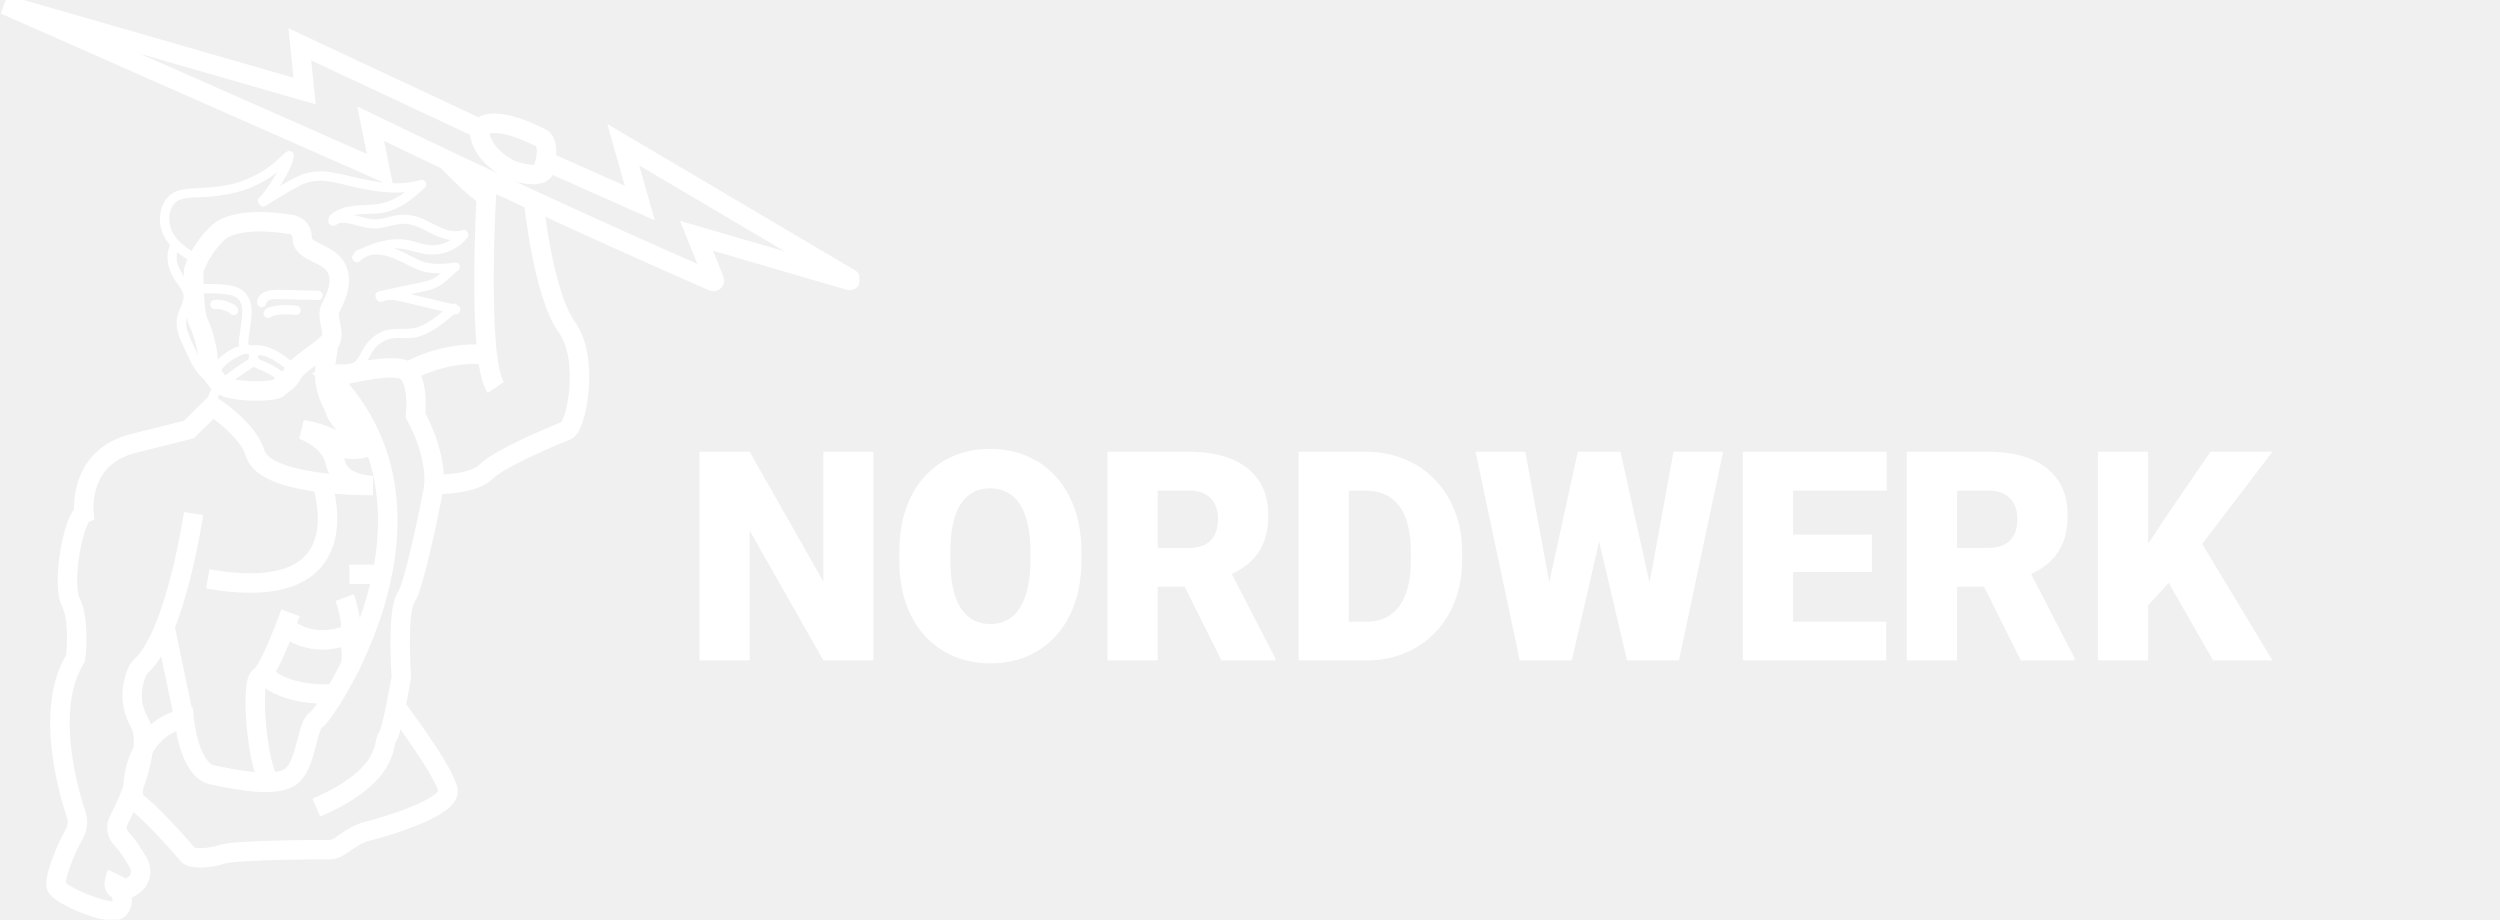
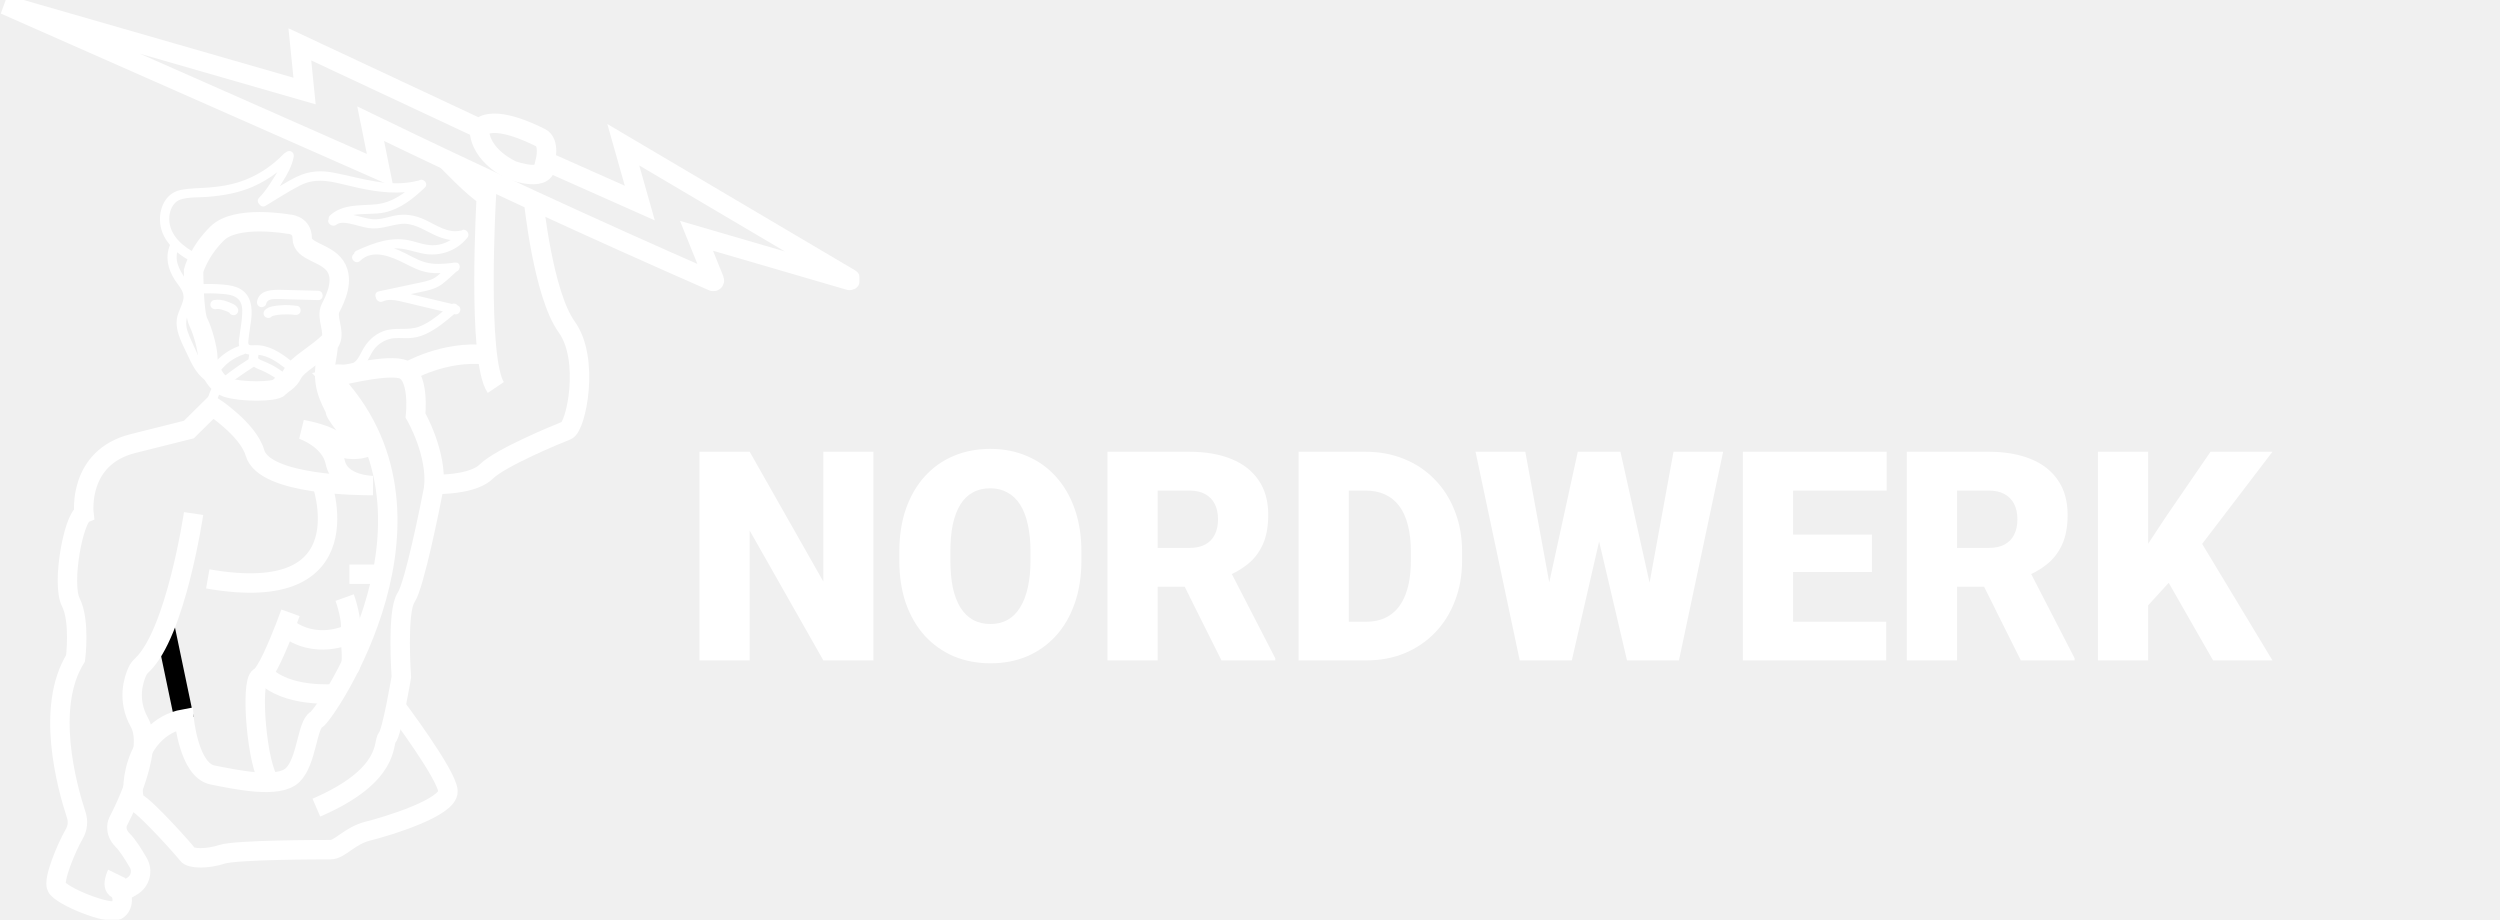
<svg xmlns="http://www.w3.org/2000/svg" width="193" height="71" viewBox="0 0 193 71" fill="none">
  <mask id="mask0_127_755" style="mask-type:luminance" maskUnits="userSpaceOnUse" x="0" y="0" width="67" height="71">
    <path d="M66.344 0H0V71H66.344V0Z" fill="white" />
  </mask>
  <g mask="url(#mask0_127_755)">
    <path d="M24.558 22.446C23.647 22.424 22.739 22.403 21.828 22.378C21.102 22.36 20.02 22.338 19.848 23.257C19.812 23.448 19.903 23.646 20.104 23.7C20.282 23.747 20.516 23.643 20.552 23.448C20.607 23.16 20.909 23.098 21.172 23.087C21.533 23.073 21.897 23.098 22.258 23.109C23.027 23.127 23.793 23.145 24.562 23.167C25.028 23.181 25.028 22.46 24.558 22.446Z" fill="white" />
    <path d="M35.618 17.804C35.596 17.804 35.581 17.8 35.559 17.804C34.586 18.024 33.711 17.397 32.88 17C32.064 16.611 31.284 16.467 30.387 16.662C29.949 16.755 29.516 16.907 29.064 16.928C28.601 16.953 28.152 16.813 27.707 16.698C27.565 16.662 27.416 16.625 27.267 16.593C28.072 16.467 28.965 16.564 29.716 16.395C30.926 16.121 31.925 15.317 32.796 14.481C33.117 14.171 32.665 13.703 32.33 13.94C32.319 13.944 32.312 13.94 32.304 13.94C30.081 14.521 27.955 13.76 25.787 13.335C24.784 13.137 23.865 13.191 22.939 13.634C22.48 13.854 22.035 14.11 21.598 14.377C21.664 14.272 21.733 14.168 21.799 14.059C22.181 13.457 22.539 12.82 22.673 12.113C22.71 11.922 22.619 11.724 22.418 11.67C22.291 11.634 22.138 11.684 22.046 11.782C21.999 11.8 21.955 11.828 21.912 11.872C20.946 12.881 19.75 13.649 18.408 14.07C17.687 14.297 16.947 14.405 16.196 14.47C15.448 14.535 14.654 14.517 13.918 14.672C12.649 14.942 12.175 16.355 12.405 17.494C12.514 18.035 12.777 18.507 13.123 18.914C12.74 19.844 12.959 20.77 13.495 21.613C13.797 22.086 14.275 22.511 14.151 23.116C14.045 23.628 13.739 24.075 13.659 24.598C13.498 25.632 14.162 26.688 14.574 27.6C14.982 28.501 15.518 29.377 16.52 29.683C16.207 30.155 16.024 30.689 15.963 31.247C15.951 31.334 16.01 31.445 16.068 31.503C16.13 31.564 16.236 31.611 16.327 31.608C16.422 31.604 16.52 31.572 16.586 31.503C16.655 31.427 16.681 31.348 16.692 31.247C16.692 31.236 16.695 31.229 16.695 31.218C16.703 31.186 16.706 31.153 16.713 31.121C16.724 31.063 16.735 31.006 16.75 30.952C16.779 30.829 16.816 30.71 16.859 30.595C16.87 30.566 16.878 30.526 16.896 30.501C16.878 30.544 16.874 30.555 16.885 30.53C16.888 30.519 16.896 30.508 16.899 30.497C16.925 30.436 16.958 30.378 16.987 30.317C17.045 30.206 17.111 30.101 17.18 29.997C17.198 29.968 17.206 29.935 17.216 29.903C17.315 29.906 17.413 29.87 17.497 29.805C17.96 29.431 18.43 29.081 18.933 28.746C19.057 28.663 19.178 28.584 19.302 28.504C19.4 28.44 19.506 28.378 19.6 28.31C19.721 28.389 19.852 28.454 19.987 28.508C20.027 28.526 20.071 28.541 20.111 28.558C20.129 28.566 20.144 28.573 20.162 28.58C20.166 28.584 20.202 28.598 20.209 28.602C20.308 28.645 20.402 28.688 20.497 28.735C20.679 28.825 20.862 28.926 21.033 29.034C21.124 29.092 21.212 29.15 21.299 29.207C21.347 29.24 21.39 29.272 21.434 29.305C21.452 29.319 21.474 29.333 21.492 29.348C21.496 29.348 21.492 29.348 21.496 29.348C21.5 29.351 21.507 29.355 21.521 29.369C21.547 29.391 21.58 29.405 21.609 29.42C21.266 29.532 21.299 30.116 21.726 30.116C22.119 30.116 22.178 29.614 21.912 29.449C21.955 29.431 21.999 29.405 22.035 29.366C22.072 29.326 22.101 29.272 22.116 29.218C22.123 29.225 22.13 29.236 22.141 29.24C22.17 29.25 22.2 29.265 22.229 29.276C22.294 29.294 22.356 29.294 22.422 29.276C22.429 29.272 22.436 29.268 22.44 29.268C22.462 29.265 22.488 29.261 22.509 29.258C22.571 29.24 22.626 29.211 22.67 29.164C22.688 29.139 22.706 29.117 22.728 29.092C22.761 29.034 22.779 28.977 22.779 28.912V28.858C22.779 28.847 22.772 28.836 22.772 28.822C22.772 28.822 22.772 28.822 22.772 28.818C22.776 28.814 22.779 28.807 22.783 28.803C22.816 28.746 22.834 28.688 22.834 28.623L22.819 28.526C22.819 28.522 22.816 28.519 22.816 28.519C22.816 28.515 22.816 28.508 22.819 28.504C22.834 28.457 22.837 28.407 22.827 28.36C22.827 28.353 22.823 28.349 22.819 28.342C22.845 28.241 22.819 28.13 22.706 28.04C21.93 27.427 21.091 26.785 20.074 26.663C19.859 26.637 19.648 26.652 19.433 26.656C19.137 26.663 19.156 26.529 19.178 26.273C19.225 25.729 19.334 25.185 19.396 24.641C19.495 23.769 19.4 22.803 18.558 22.313C18.168 22.086 17.712 22.014 17.267 21.974C16.662 21.916 16.05 21.913 15.441 21.941C14.975 21.963 14.971 22.684 15.441 22.662C16.014 22.637 16.59 22.641 17.162 22.688C17.57 22.72 18.044 22.777 18.361 23.059C18.7 23.361 18.722 23.852 18.696 24.273C18.671 24.778 18.58 25.286 18.511 25.787C18.47 26.082 18.398 26.41 18.459 26.713C17.534 27.045 16.735 27.675 16.21 28.504C16.174 28.562 16.163 28.634 16.17 28.703C15.631 28.277 15.343 27.564 15.069 26.948C14.869 26.501 14.643 26.054 14.486 25.589C14.304 25.059 14.359 24.619 14.559 24.108C14.891 23.271 15.059 22.597 14.512 21.808C14.02 21.102 13.473 20.331 13.681 19.473C14.027 19.761 14.413 20.006 14.811 20.208C15.226 20.421 15.598 19.797 15.179 19.584C14.133 19.051 13.09 18.186 13.065 16.928C13.054 16.319 13.32 15.598 13.958 15.396C14.585 15.198 15.365 15.252 16.021 15.198C17.231 15.101 18.387 14.903 19.506 14.42C20.187 14.124 20.825 13.742 21.409 13.292C21.332 13.425 21.248 13.558 21.164 13.688C20.814 14.24 20.472 14.798 20.005 15.263C19.837 15.432 19.888 15.645 20.023 15.771C20.118 15.919 20.304 16.006 20.497 15.89C21.379 15.364 22.247 14.787 23.162 14.319C24.248 13.764 25.28 13.933 26.421 14.214C28.003 14.604 29.636 14.971 31.258 14.838C30.595 15.324 29.862 15.696 29.009 15.775C27.78 15.89 26.472 15.735 25.484 16.625C25.386 16.716 25.36 16.82 25.378 16.917C25.192 17.206 25.644 17.595 25.976 17.339C26.311 17.08 26.938 17.245 27.299 17.332C27.682 17.426 28.061 17.544 28.451 17.606C29.319 17.735 30.062 17.404 30.901 17.292C31.834 17.17 32.603 17.681 33.401 18.071C33.85 18.291 34.313 18.467 34.794 18.528C34.535 18.687 34.247 18.809 33.937 18.878C33.197 19.044 32.53 18.802 31.823 18.611C30.299 18.204 28.892 18.727 27.518 19.354C27.401 19.408 27.347 19.494 27.336 19.588C27.321 19.602 27.303 19.613 27.288 19.628C26.953 19.956 27.471 20.464 27.802 20.136C28.79 19.17 30.259 19.833 31.287 20.356C31.856 20.644 32.425 20.936 33.066 21.037C33.383 21.087 33.697 21.095 34.014 21.087C33.923 21.167 33.839 21.246 33.744 21.318C33.35 21.628 32.895 21.714 32.413 21.819C31.356 22.042 30.296 22.266 29.238 22.493C28.983 22.547 28.936 22.781 29.016 22.965C29.049 23.185 29.293 23.394 29.567 23.268C29.953 23.087 30.398 23.152 30.799 23.235C31.269 23.333 31.732 23.455 32.199 23.567C32.862 23.726 33.525 23.884 34.189 24.039C33.631 24.508 33.026 24.962 32.363 25.214C31.466 25.556 30.482 25.221 29.574 25.574C28.845 25.859 28.327 26.392 27.963 27.07C27.755 27.456 27.533 28.007 27.051 28.122C26.618 28.227 26.177 28.058 25.735 28.173C25.721 28.177 25.703 28.177 25.688 28.18C25.571 28.173 25.466 28.205 25.342 28.299C25.043 28.53 25.327 28.908 25.641 28.89C25.735 28.912 25.808 28.922 25.925 28.901C25.969 28.894 26.009 28.872 26.045 28.843C26.439 28.786 26.851 28.919 27.248 28.818C27.635 28.721 27.941 28.454 28.174 28.148C28.455 27.776 28.604 27.329 28.885 26.962C29.169 26.591 29.578 26.317 30.029 26.183C30.529 26.036 31.047 26.122 31.557 26.104C32.005 26.086 32.425 25.989 32.836 25.801C33.649 25.434 34.382 24.835 35.064 24.248C35.075 24.252 35.086 24.252 35.093 24.255C35.527 24.36 35.716 23.74 35.341 23.585C35.239 23.462 35.064 23.394 34.896 23.466C33.952 23.242 33.008 23.015 32.06 22.792C31.943 22.763 31.827 22.734 31.71 22.706C32.082 22.626 32.454 22.55 32.825 22.468C33.31 22.363 33.755 22.219 34.152 21.916C34.532 21.624 34.878 21.293 35.231 20.968C35.603 20.839 35.581 20.226 35.148 20.273C35.144 20.273 35.137 20.273 35.133 20.276C35.067 20.262 34.998 20.269 34.929 20.298C34.236 20.377 33.525 20.439 32.847 20.255C32.122 20.053 31.484 19.613 30.795 19.321C30.671 19.271 30.544 19.22 30.416 19.177C31.196 19.137 31.878 19.422 32.647 19.577C33.923 19.833 35.268 19.372 36.077 18.352C36.35 18.031 35.913 17.555 35.618 17.804ZM19.954 27.391C20.727 27.477 21.398 27.946 22.006 28.414C22.024 28.461 22.035 28.512 22.046 28.558C22.046 28.566 22.046 28.576 22.046 28.584C22.035 28.627 22.028 28.67 22.024 28.717C22.021 28.724 22.017 28.732 22.014 28.739C21.995 28.767 21.992 28.796 21.984 28.829C21.653 28.573 21.303 28.339 20.931 28.148C20.73 28.047 20.526 27.957 20.319 27.874C20.293 27.863 20.268 27.852 20.242 27.841C20.238 27.838 20.235 27.838 20.231 27.838C20.191 27.82 20.151 27.802 20.114 27.784C20.071 27.762 20.027 27.733 19.987 27.708C19.987 27.704 19.987 27.708 19.983 27.704C19.965 27.683 19.943 27.665 19.925 27.647C19.925 27.647 19.921 27.647 19.921 27.643C19.928 27.557 19.943 27.474 19.954 27.391ZM16.845 28.872C16.907 28.778 16.969 28.685 17.038 28.595C17.045 28.587 17.045 28.584 17.049 28.58C17.049 28.58 17.049 28.58 17.056 28.573C17.074 28.551 17.093 28.53 17.111 28.508C17.147 28.465 17.184 28.422 17.224 28.382C17.373 28.216 17.541 28.065 17.716 27.928C17.72 27.924 17.723 27.924 17.727 27.921C17.756 27.899 17.782 27.881 17.811 27.863C17.858 27.831 17.905 27.798 17.953 27.769C18.044 27.712 18.135 27.657 18.23 27.607C18.328 27.553 18.43 27.506 18.536 27.459C18.54 27.456 18.54 27.456 18.543 27.456C18.547 27.456 18.551 27.452 18.562 27.448C18.587 27.438 18.613 27.427 18.642 27.42C18.7 27.398 18.758 27.38 18.82 27.358C18.86 27.344 18.897 27.322 18.933 27.297C19.028 27.337 19.134 27.355 19.24 27.366C19.229 27.434 19.218 27.506 19.207 27.575C19.207 27.582 19.189 27.679 19.181 27.737C19.174 27.74 19.163 27.748 19.152 27.755C18.908 27.906 18.667 28.065 18.43 28.227C17.942 28.558 17.472 28.915 17.012 29.287C16.994 29.164 16.925 29.052 16.768 29.009C16.753 29.005 16.743 28.998 16.728 28.995C16.765 28.966 16.808 28.926 16.845 28.872Z" fill="white" />
    <path d="M22.951 23.617C22.52 23.556 22.087 23.531 21.653 23.57C21.252 23.606 20.752 23.635 20.453 23.934C20.319 24.068 20.308 24.313 20.453 24.443C20.599 24.572 20.825 24.587 20.967 24.443C20.982 24.432 20.986 24.428 20.986 24.425C20.993 24.421 21 24.417 21.004 24.414C21.015 24.407 21.022 24.403 21.033 24.399C21.037 24.399 21.04 24.396 21.051 24.392C21.113 24.374 21.179 24.36 21.241 24.345C21.296 24.334 21.346 24.327 21.401 24.316C21.409 24.316 21.463 24.309 21.474 24.306C21.558 24.295 21.642 24.288 21.729 24.28C21.904 24.27 22.083 24.266 22.258 24.27C22.345 24.273 22.433 24.277 22.524 24.284C22.564 24.288 22.604 24.291 22.644 24.295C22.67 24.298 22.699 24.302 22.724 24.306C22.695 24.302 22.703 24.302 22.75 24.309C22.939 24.334 23.151 24.262 23.198 24.057C23.246 23.887 23.151 23.642 22.951 23.617Z" fill="white" />
    <path d="M18.347 23.787C18.27 23.639 18.128 23.531 17.982 23.462C17.829 23.39 17.676 23.329 17.519 23.271C17.191 23.152 16.852 23.102 16.509 23.167C16.323 23.203 16.196 23.434 16.254 23.61C16.32 23.808 16.502 23.902 16.703 23.863C16.714 23.859 16.721 23.859 16.732 23.859C16.732 23.859 16.732 23.859 16.735 23.859C16.765 23.859 16.794 23.855 16.827 23.855C16.856 23.855 16.885 23.855 16.918 23.859C16.929 23.859 16.939 23.863 16.947 23.863C17.067 23.884 17.187 23.917 17.3 23.96C17.359 23.982 17.417 24.003 17.475 24.025C17.483 24.028 17.483 24.028 17.486 24.028C17.494 24.032 17.501 24.035 17.508 24.039C17.53 24.05 17.552 24.057 17.578 24.068C17.625 24.09 17.665 24.111 17.709 24.136C17.712 24.14 17.716 24.147 17.716 24.151C17.803 24.32 18.055 24.381 18.215 24.281C18.387 24.169 18.438 23.967 18.347 23.787Z" fill="white" />
    <path d="M9.022 67.471C9.022 67.471 8.566 68.405 9.022 68.621C9.478 68.837 9.66 69.904 9.022 70.272C8.384 70.639 4.739 69.198 4.374 68.477C4.097 67.929 5.089 65.5 5.738 64.372C5.993 63.929 6.048 63.403 5.887 62.916C5.144 60.66 3.492 54.58 5.832 50.821C5.832 50.821 6.197 47.938 5.468 46.496C4.739 45.054 5.672 40.008 6.481 39.648C6.481 39.648 5.956 35.323 10.269 34.242C14.581 33.161 14.581 33.161 14.581 33.161L16.404 31.359C16.404 31.359 19.163 33.154 19.684 34.963C20.413 37.486 27.901 37.486 28.798 37.486C28.798 37.486 26.246 37.486 25.881 35.684C25.517 33.882 23.33 33.161 23.33 33.161C23.33 33.161 25.484 33.521 26.049 34.242C26.61 34.963 28.069 34.602 28.069 34.602C28.069 34.602 25.881 32.08 25.881 31.719C25.881 31.359 24.762 30.108 25.141 28.032C25.517 25.949 25.152 27.03 25.517 26.309C25.881 25.589 25.152 24.508 25.517 23.787C25.881 23.066 26.61 21.624 25.881 20.543C25.152 19.462 23.33 19.462 23.33 18.381C23.33 17.299 22.236 17.299 22.236 17.299C22.236 17.299 18.226 16.578 16.768 18.02C15.31 19.462 14.946 20.903 14.946 20.903C14.946 20.903 14.946 24.147 15.31 24.868C15.675 25.589 16.039 27.012 16.039 27.56C16.039 28.111 16.444 29.553 17.515 29.914C18.587 30.274 21.219 30.274 21.544 29.914C21.868 29.553 22.273 29.477 22.597 28.832C22.962 28.111 24.42 27.391 25.513 26.309" stroke="white" stroke-width="1.5" stroke-miterlimit="10" />
    <path d="M24.788 37.122C24.788 37.122 28.433 46.878 16.039 44.69" stroke="white" stroke-width="1.5" stroke-miterlimit="10" />
-     <path d="M12.729 48.381L14.217 55.502" stroke="white" stroke-width="1.5" stroke-miterlimit="10" />
+     <path d="M12.729 48.381L14.217 55.502" stroke="black" stroke-width="1.5" stroke-miterlimit="10" />
    <path d="M14.945 39.645C14.945 39.645 13.575 48.911 10.95 51.365C10.812 51.495 10.695 51.639 10.615 51.808C10.323 52.435 9.784 54.025 10.764 55.773C12.029 58.025 9.113 63.431 9.113 63.431C9.113 63.431 8.749 64.152 9.478 64.873C9.849 65.241 10.312 65.976 10.681 66.614C11.041 67.241 10.826 68.037 10.203 68.409L9.478 68.838" stroke="white" stroke-width="1.5" stroke-miterlimit="10" />
    <path d="M25.859 53.556C25.859 53.556 22.047 53.902 20.319 51.999" stroke="white" stroke-width="1.5" stroke-miterlimit="10" />
    <path d="M26.975 48.954C26.975 48.954 24.361 50.269 22.025 48.381" stroke="white" stroke-width="1.5" stroke-miterlimit="10" />
    <path d="M22.426 47.31C22.426 47.31 22.265 47.754 22.025 48.381C21.489 49.761 20.552 52.01 20.049 52.259C19.32 52.619 19.816 59.146 20.844 60.389" stroke="white" stroke-width="1.5" stroke-miterlimit="10" />
    <path d="M26.61 46.132C26.61 46.132 27.339 48.168 26.975 48.954C26.975 48.954 27.339 51.152 26.975 51.527" stroke="white" stroke-width="1.5" stroke-miterlimit="10" />
    <path d="M26.975 44.33H29.505" stroke="white" stroke-width="1.5" stroke-miterlimit="10" />
    <path d="M34.488 12.362C34.488 12.362 36.635 14.636 37.546 15.137C37.546 15.137 36.817 27.751 38.275 29.914" stroke="white" stroke-width="1.5" stroke-miterlimit="10" />
    <path d="M31.433 28.713C31.433 28.713 34.266 27.03 37.546 27.391" stroke="white" stroke-width="1.5" stroke-miterlimit="10" />
    <path d="M30.558 54.547C30.558 54.547 34.535 59.82 34.583 61.085C34.63 62.35 29.891 63.792 28.433 64.152C26.975 64.513 26.246 65.594 25.517 65.594C24.788 65.594 18.226 65.594 17.133 65.954C16.039 66.315 14.72 66.315 14.468 65.954C14.216 65.594 11.3 62.35 10.571 61.99C9.842 61.629 10.207 56.223 14.216 55.502C14.216 55.502 14.581 59.467 16.404 59.827C18.226 60.188 21.507 60.909 22.601 59.827C23.694 58.746 23.694 55.971 24.423 55.556C25.152 55.142 35.724 39.645 25.517 29.193C25.517 29.193 29.526 28.112 30.985 28.472C32.443 28.832 32.078 32.076 32.078 32.076C32.078 32.076 33.788 35.006 33.482 37.688" stroke="white" stroke-width="1.5" stroke-miterlimit="10" />
    <path d="M41.192 15.497C41.192 15.497 41.921 22.705 43.743 25.228C45.566 27.751 44.472 32.944 43.743 33.233C43.014 33.518 38.64 35.32 37.546 36.401C36.664 37.273 34.597 37.385 33.832 37.395C33.66 37.399 33.515 37.518 33.482 37.688C33.209 39.097 31.995 45.177 31.349 46.132C30.62 47.213 30.985 52.259 30.985 52.259C30.985 52.259 30.256 56.584 29.891 56.944C29.527 57.304 30.256 59.827 24.423 62.35" stroke="white" stroke-width="1.5" stroke-miterlimit="10" />
    <path d="M36.999 9.911C36.999 12.074 39.551 13.155 39.551 13.155C39.551 13.155 42.467 14.236 42.103 12.434" stroke="white" stroke-width="1.5" stroke-miterlimit="10" />
    <path d="M0.365 0.36L29.344 13.155L28.615 9.551C32.724 11.54 36.916 13.522 41.191 15.497C45.865 17.656 50.483 19.729 55.04 21.725C55.105 21.754 55.175 21.689 55.149 21.621C54.69 20.482 54.227 19.343 53.768 18.204L65.578 21.65C65.658 21.675 65.71 21.563 65.637 21.52L48.117 11.172L49.393 15.678L42.103 12.434C42.103 12.434 42.467 10.992 41.738 10.632C41.009 10.271 38.093 8.83 36.999 9.911L23.147 3.424L23.512 7.028L0.365 0.36Z" stroke="white" stroke-width="1.5" stroke-miterlimit="10" />
  </g>
  <path d="M67.428 34.875V50.984H63.563L57.876 40.96V50.984H53.999V34.875H57.876L63.563 44.899V34.875H67.428ZM83.485 42.608V43.261C83.485 44.493 83.313 45.6 82.967 46.581C82.628 47.554 82.146 48.388 81.52 49.081C80.894 49.767 80.154 50.294 79.3 50.663C78.446 51.025 77.504 51.206 76.473 51.206C75.435 51.206 74.485 51.025 73.624 50.663C72.77 50.294 72.026 49.767 71.393 49.081C70.767 48.388 70.281 47.554 69.935 46.581C69.597 45.6 69.427 44.493 69.427 43.261V42.608C69.427 41.377 69.597 40.27 69.935 39.289C70.281 38.308 70.763 37.475 71.382 36.789C72.008 36.095 72.748 35.568 73.602 35.206C74.463 34.838 75.412 34.653 76.451 34.653C77.481 34.653 78.424 34.838 79.278 35.206C80.139 35.568 80.883 36.095 81.508 36.789C82.134 37.475 82.621 38.308 82.967 39.289C83.313 40.27 83.485 41.377 83.485 42.608ZM79.554 43.261V42.586C79.554 41.79 79.484 41.089 79.344 40.484C79.211 39.872 79.013 39.359 78.748 38.946C78.483 38.533 78.155 38.223 77.765 38.017C77.382 37.803 76.944 37.696 76.451 37.696C75.936 37.696 75.486 37.803 75.103 38.017C74.721 38.223 74.4 38.533 74.143 38.946C73.885 39.359 73.69 39.872 73.557 40.484C73.432 41.089 73.37 41.79 73.37 42.586V43.261C73.37 44.05 73.432 44.751 73.557 45.364C73.69 45.968 73.885 46.481 74.143 46.901C74.408 47.322 74.732 47.639 75.115 47.853C75.504 48.067 75.957 48.174 76.473 48.174C76.966 48.174 77.404 48.067 77.787 47.853C78.17 47.639 78.49 47.322 78.748 46.901C79.013 46.481 79.211 45.968 79.344 45.364C79.484 44.751 79.554 44.05 79.554 43.261ZM85.495 34.875H91.823C93.061 34.875 94.135 35.059 95.048 35.428C95.961 35.797 96.664 36.342 97.157 37.065C97.658 37.788 97.908 38.681 97.908 39.743C97.908 40.665 97.765 41.436 97.478 42.055C97.191 42.675 96.79 43.188 96.274 43.593C95.766 43.992 95.173 44.32 94.496 44.578L93.226 45.297H87.914L87.892 42.299H91.823C92.317 42.299 92.725 42.21 93.049 42.033C93.374 41.856 93.616 41.605 93.778 41.281C93.947 40.949 94.032 40.554 94.032 40.097C94.032 39.632 93.947 39.234 93.778 38.902C93.609 38.57 93.358 38.316 93.028 38.139C92.703 37.962 92.302 37.873 91.823 37.873H89.372V50.984H85.495V34.875ZM94.297 50.984L90.741 43.859L94.85 43.837L98.45 50.818V50.984H94.297ZM105.473 50.984H101.906L101.928 47.997H105.473C106.21 47.997 106.832 47.82 107.34 47.466C107.855 47.112 108.245 46.584 108.51 45.884C108.783 45.175 108.919 44.305 108.919 43.272V42.575C108.919 41.801 108.841 41.122 108.687 40.539C108.54 39.949 108.319 39.459 108.024 39.068C107.73 38.67 107.361 38.371 106.92 38.172C106.485 37.973 105.985 37.873 105.418 37.873H101.84V34.875H105.418C106.507 34.875 107.505 35.063 108.411 35.439C109.324 35.808 110.112 36.339 110.774 37.032C111.444 37.718 111.96 38.533 112.32 39.477C112.689 40.414 112.873 41.454 112.873 42.597V43.272C112.873 44.408 112.689 45.448 112.32 46.392C111.96 47.337 111.448 48.152 110.785 48.838C110.122 49.524 109.338 50.055 108.433 50.431C107.535 50.8 106.548 50.984 105.473 50.984ZM104.126 34.875V50.984H100.25V34.875H104.126ZM118.604 49.524L121.806 34.875H123.717L124.756 36.125L121.343 50.984H119.233L118.604 49.524ZM117.753 34.875L120.459 49.634L119.763 50.984H117.323L113.911 34.875H117.753ZM126.511 49.557L129.195 34.875H133.027L129.615 50.984H127.185L126.511 49.557ZM125.098 34.875L128.377 49.612L127.715 50.984H125.605L122.116 36.103L123.198 34.875H125.098ZM145.616 47.997V50.984H137.047V47.997H145.616ZM138.427 34.875V50.984H134.551V34.875H138.427ZM144.512 41.27V44.157H137.047V41.27H144.512ZM145.649 34.875V37.873H137.047V34.875H145.649ZM147.207 34.875H153.534C154.772 34.875 155.847 35.059 156.76 35.428C157.673 35.797 158.375 36.342 158.869 37.065C159.37 37.788 159.62 38.681 159.62 39.743C159.62 40.665 159.476 41.436 159.189 42.055C158.902 42.675 158.5 43.188 157.986 43.593C157.477 43.992 156.885 44.32 156.207 44.578L154.938 45.297H149.625L149.604 42.299H153.534C154.028 42.299 154.437 42.21 154.76 42.033C155.085 41.856 155.327 41.605 155.489 41.281C155.659 40.949 155.743 40.554 155.743 40.097C155.743 39.632 155.659 39.234 155.489 38.902C155.32 38.57 155.069 38.316 154.738 38.139C154.414 37.962 154.013 37.873 153.534 37.873H151.083V50.984H147.207V34.875ZM156.009 50.984L152.453 43.859L156.561 43.837L160.161 50.818V50.984H156.009ZM165.837 34.875V50.984H161.961V34.875H165.837ZM175.434 34.875L169.205 43.04L165.561 47.034L164.854 43.471L167.185 39.931L170.652 34.875H175.434ZM170.851 50.984L166.698 43.726L169.713 41.502L175.434 50.984H170.851Z" fill="white" />
</svg>
